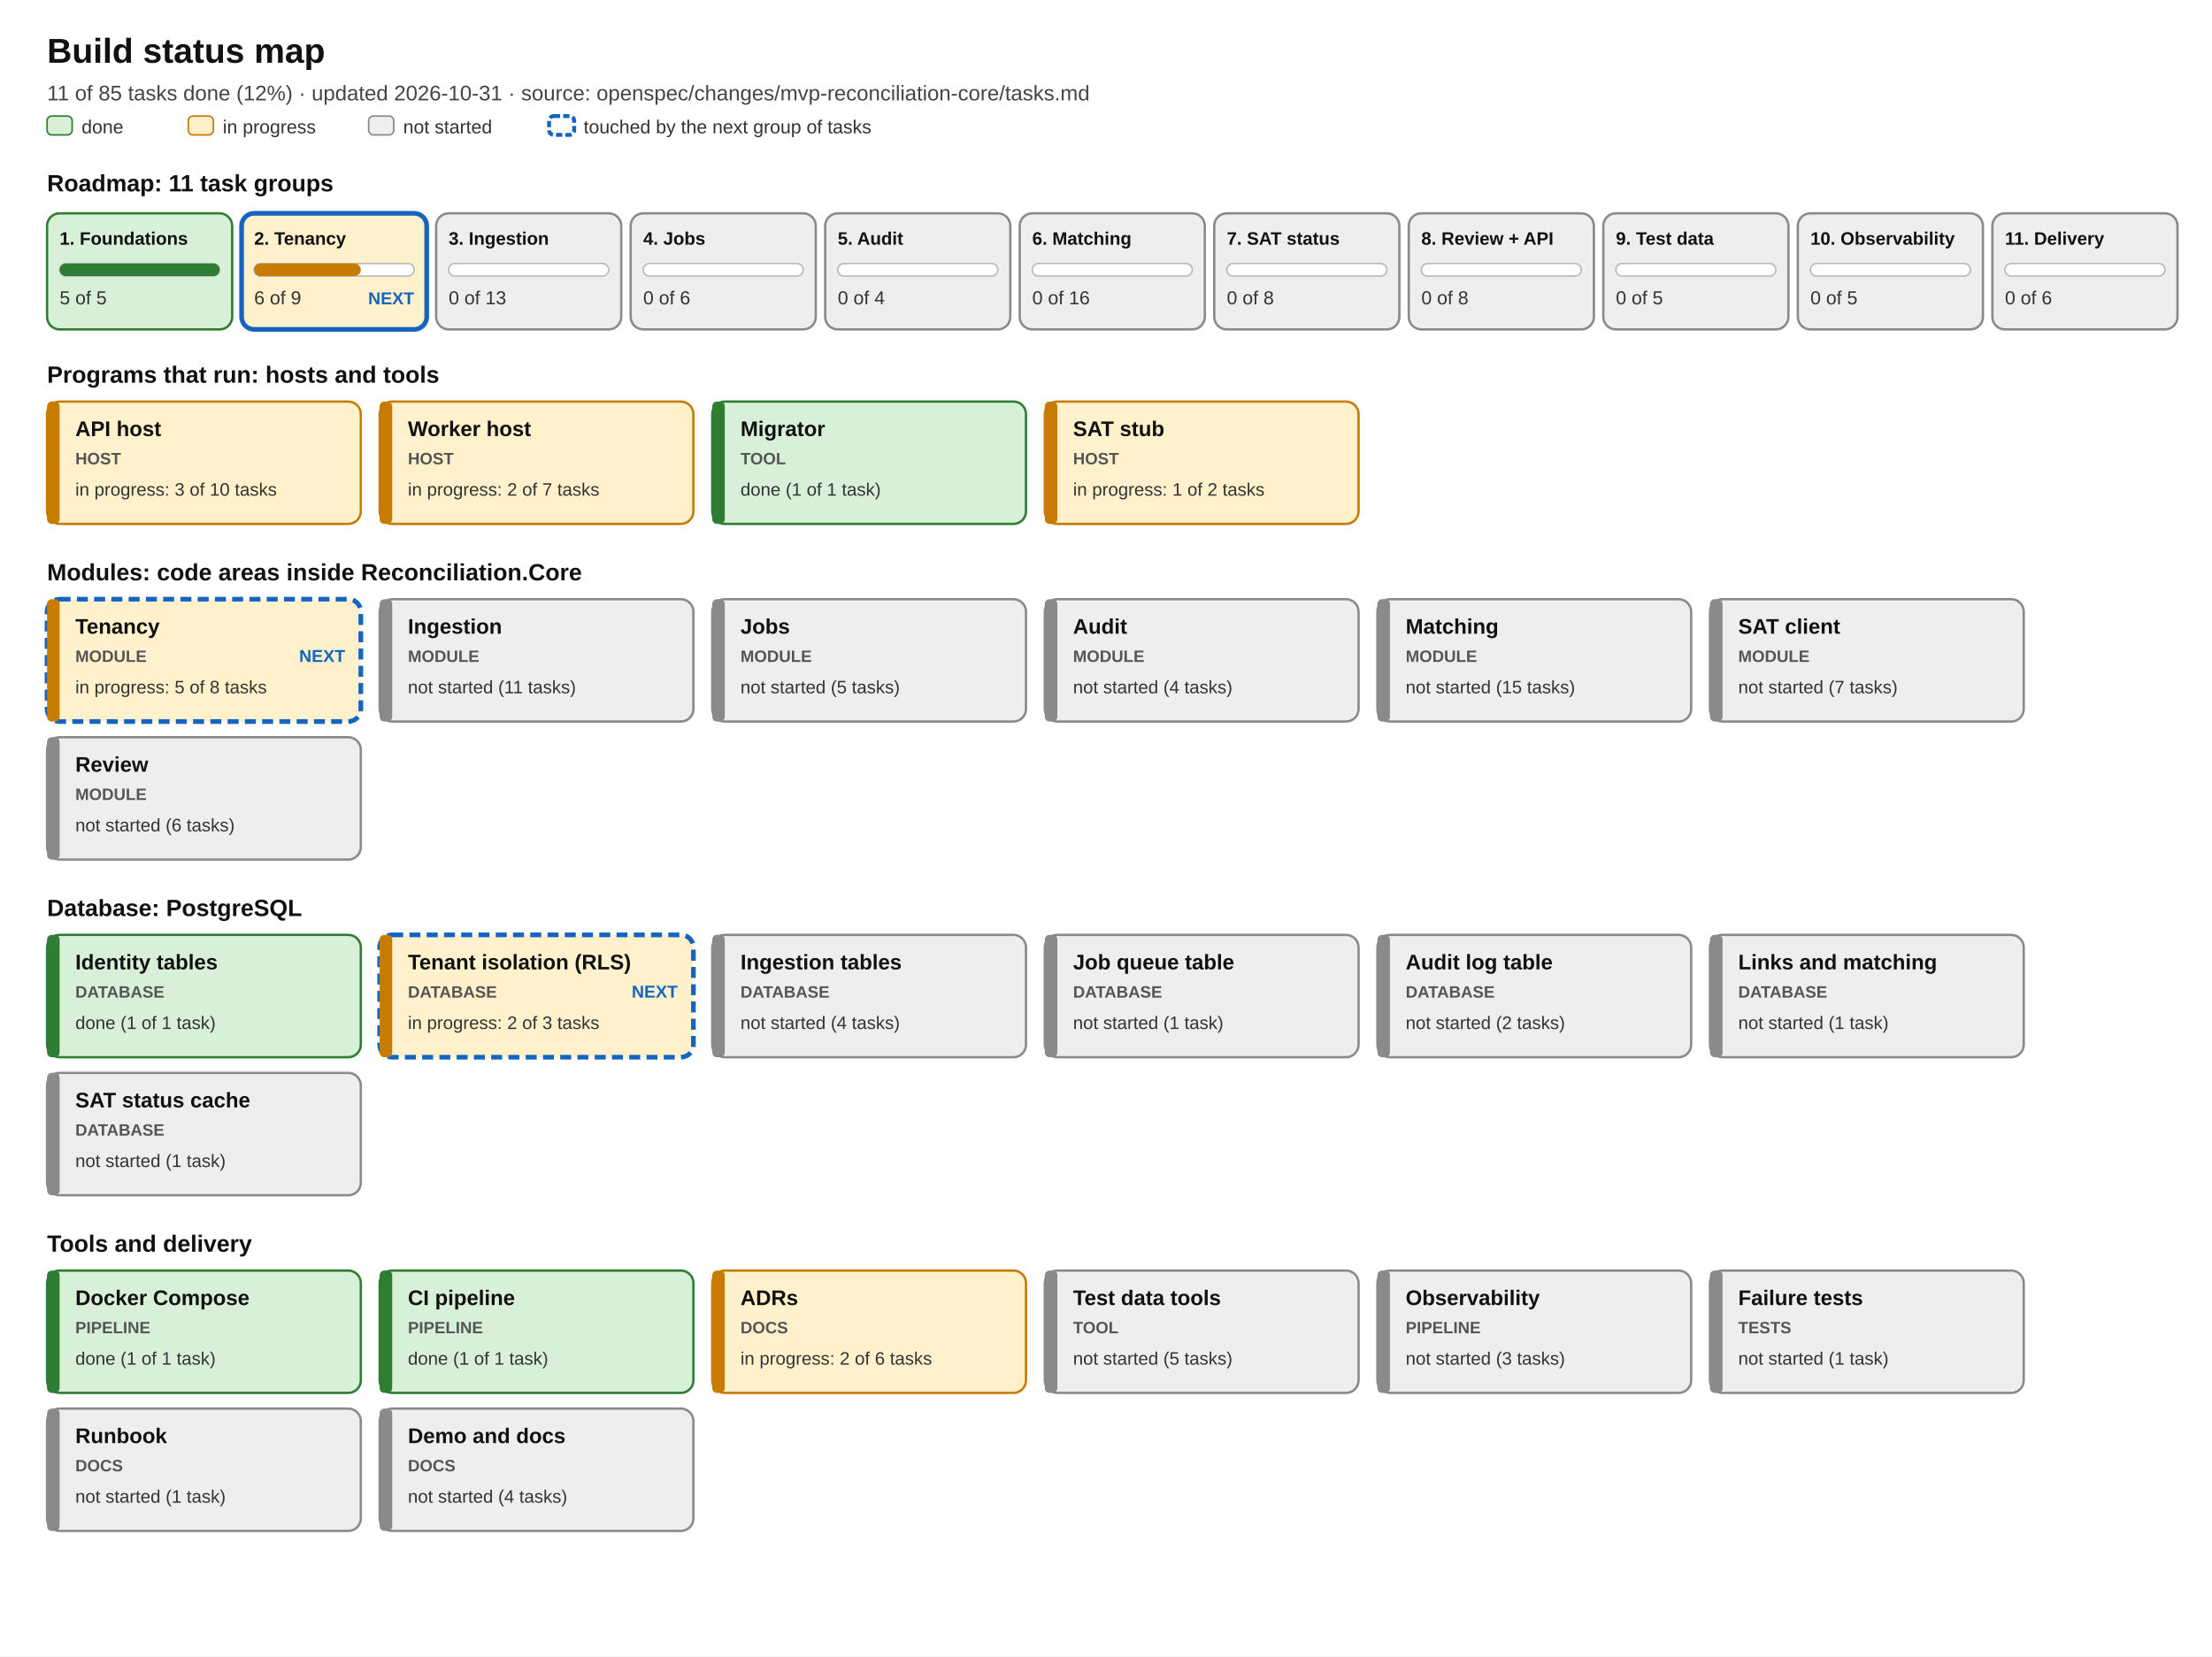
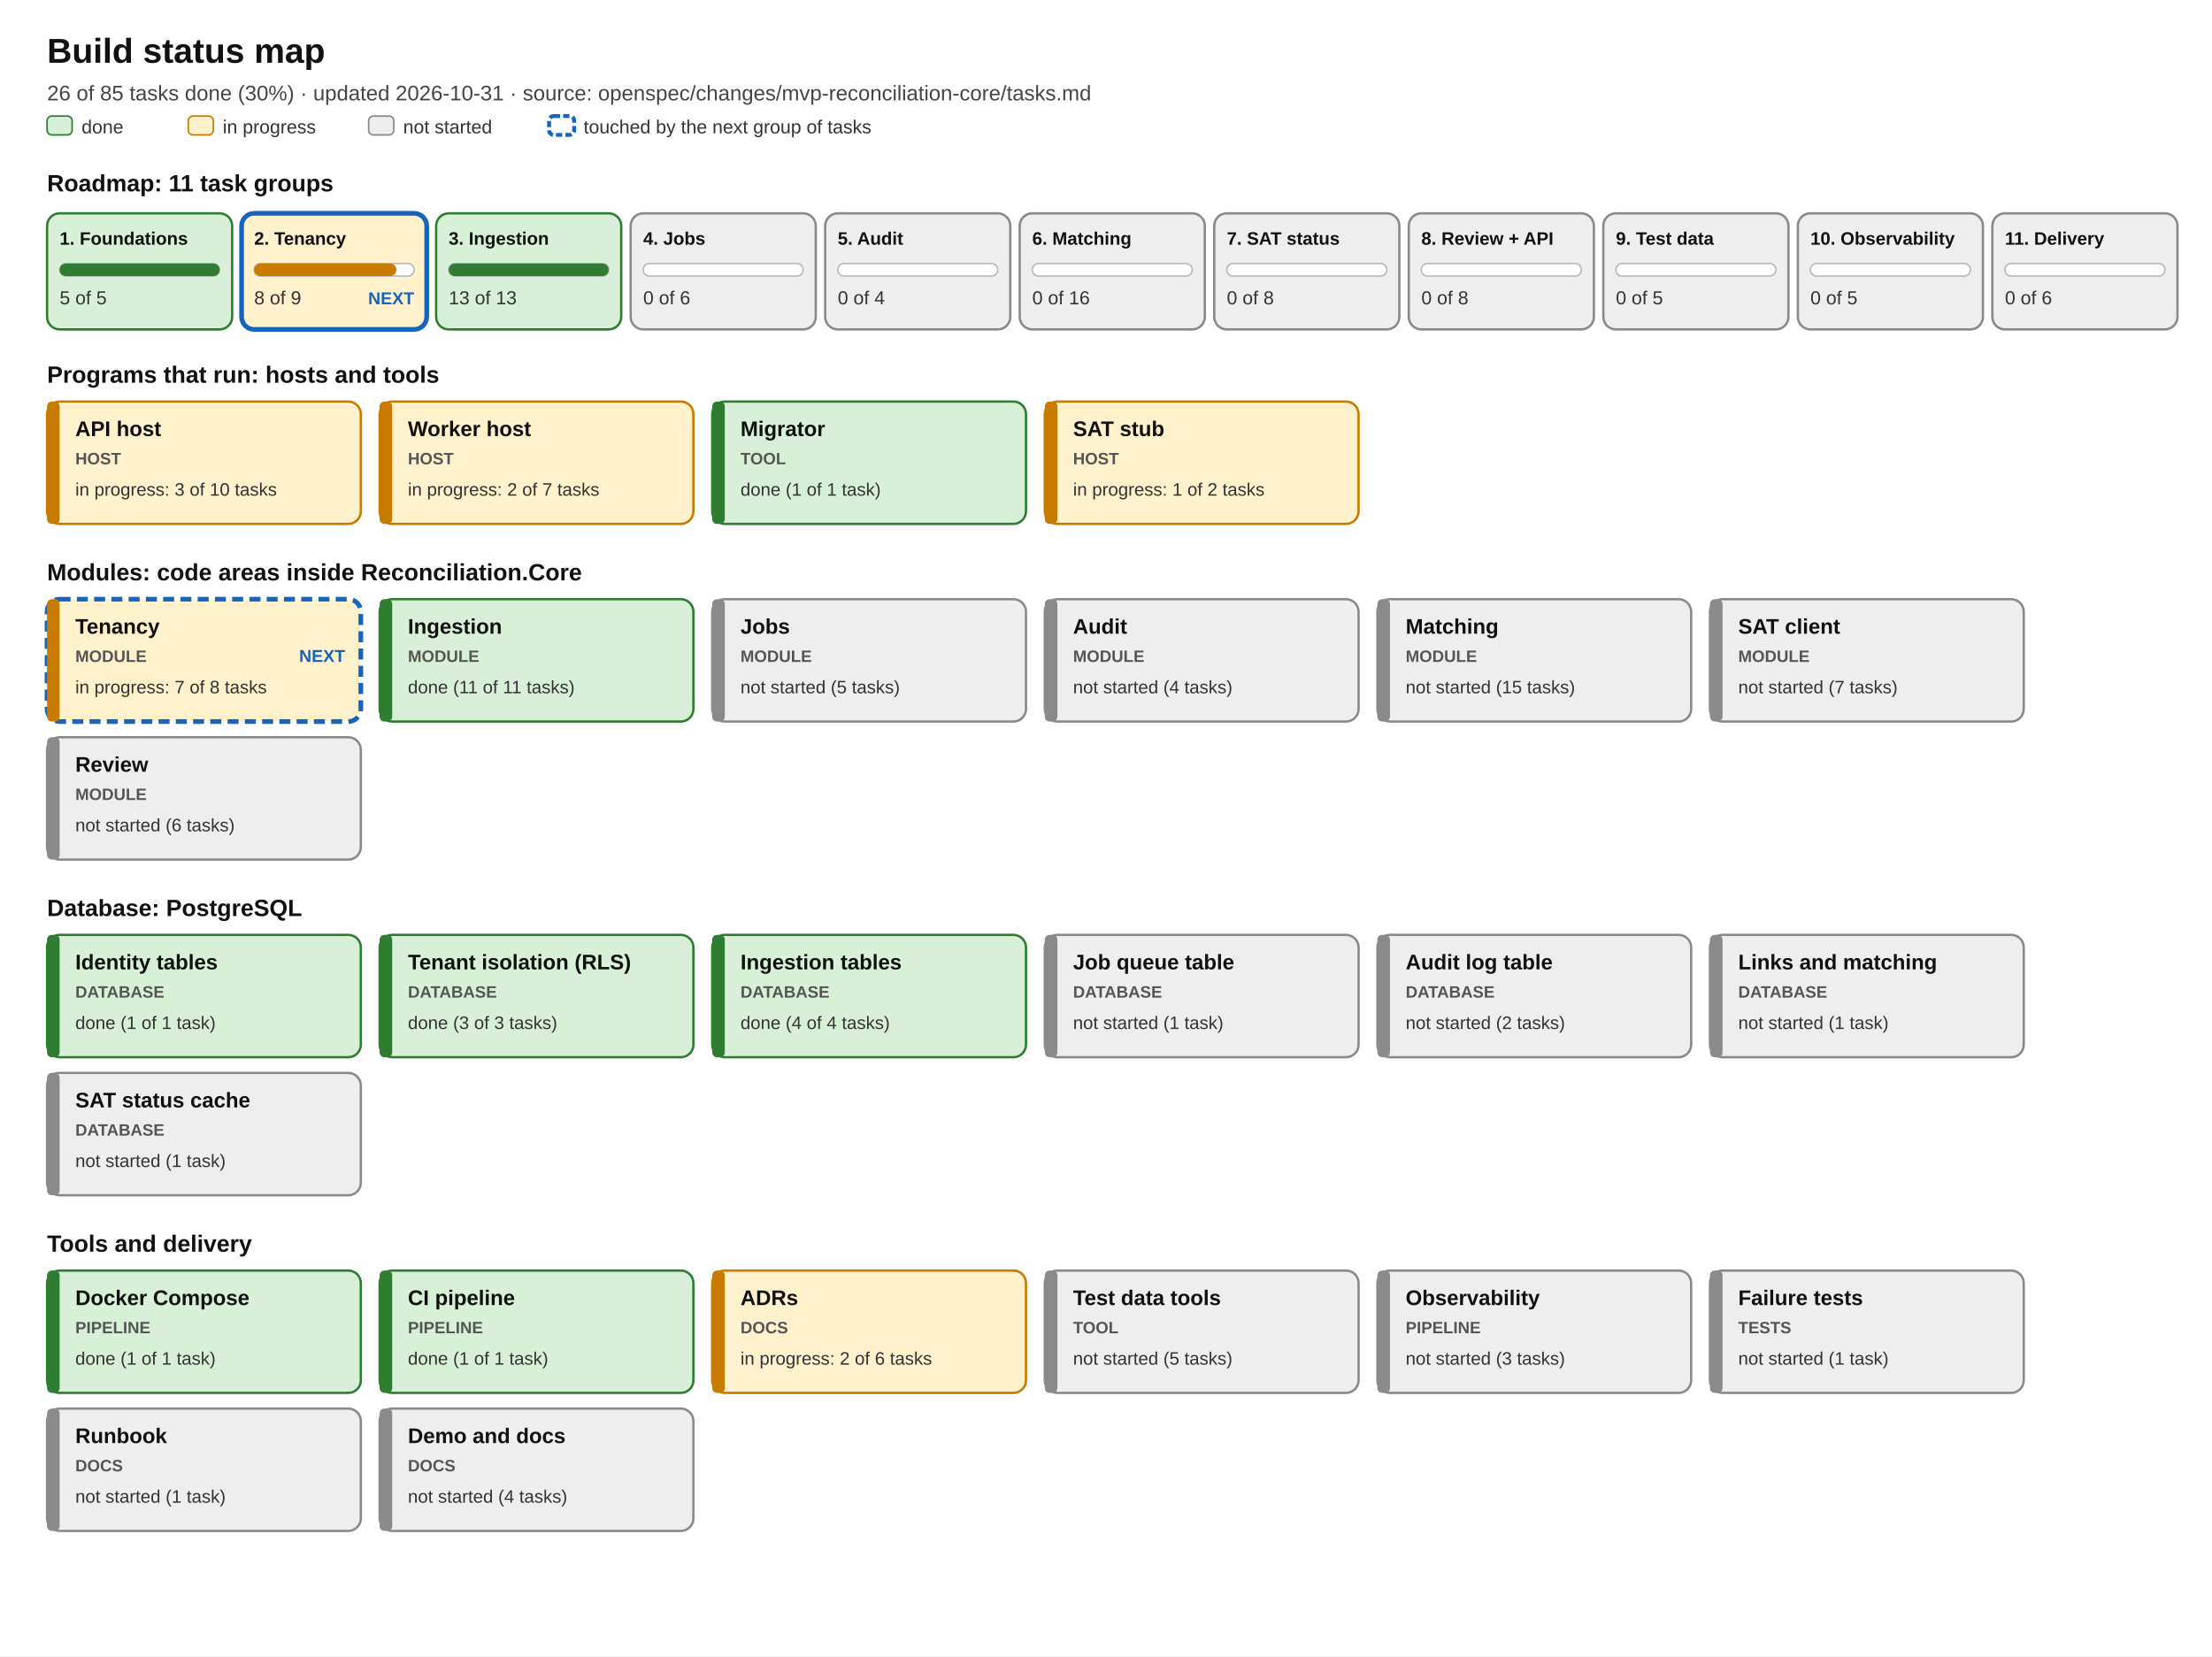
<svg xmlns="http://www.w3.org/2000/svg" width="1410" height="1056" viewBox="0 0 1410 1056" font-family="Liberation Sans, Arial, sans-serif">
  <rect width="1410" height="1056" fill="#fff" />
  <text x="30" y="40" font-size="22" font-weight="bold" fill="#111">Build status map</text>
-   <text x="30" y="64" font-size="13.5" fill="#444">11 of 85 tasks done (12%) · updated 2026-10-31 · source: openspec/changes/mvp-reconciliation-core/tasks.md</text>
+   <text x="30" y="64" font-size="13.5" fill="#444">26 of 85 tasks done (30%) · updated 2026-10-31 · source: openspec/changes/mvp-reconciliation-core/tasks.md</text>
  <rect x="30" y="74" width="16" height="12" rx="3" fill="#d8f0d8" stroke="#2e7d32" />
  <text x="52" y="85" font-size="12" fill="#333">done</text>
  <rect x="120" y="74" width="16" height="12" rx="3" fill="#fff1cc" stroke="#c77c00" />
  <text x="142" y="85" font-size="12" fill="#333">in progress</text>
  <rect x="235" y="74" width="16" height="12" rx="3" fill="#eeeeee" stroke="#8a8a8a" />
  <text x="257" y="85" font-size="12" fill="#333">not started</text>
  <rect x="350" y="74" width="16" height="12" rx="3" fill="#fff" stroke="#1565c0" stroke-width="2.5" stroke-dasharray="4 2" />
  <text x="372" y="85" font-size="12" fill="#333">touched by the next group of tasks</text>
  <text x="30" y="122" font-size="15" font-weight="bold" fill="#111">Roadmap: 11 task groups</text>
  <rect x="30" y="136" width="118" height="74" rx="8" fill="#d8f0d8" stroke-width="1.5" stroke="#2e7d32" />
  <text x="38" y="156" font-size="11.5" font-weight="bold" fill="#111">1. Foundations</text>
  <rect x="38" y="168" width="102" height="8" rx="4" fill="#ffffff" stroke="#bbb" />
  <rect x="38" y="168" width="102.0" height="8" rx="4" fill="#2e7d32" />
  <text x="38" y="194" font-size="12" fill="#333">5 of 5</text>
  <rect x="154" y="136" width="118" height="74" rx="8" fill="#fff1cc" stroke-width="3" stroke="#1565c0" />
  <text x="162" y="156" font-size="11.5" font-weight="bold" fill="#111">2. Tenancy</text>
  <rect x="162" y="168" width="102" height="8" rx="4" fill="#ffffff" stroke="#bbb" />
-   <rect x="162" y="168" width="68.0" height="8" rx="4" fill="#c77c00" />
-   <text x="162" y="194" font-size="12" fill="#333">6 of 9</text>
+   <rect x="162" y="168" width="90.7" height="8" rx="4" fill="#c77c00" />
+   <text x="162" y="194" font-size="12" fill="#333">8 of 9</text>
  <text x="264" y="194" text-anchor="end" font-size="11" font-weight="bold" fill="#1565c0">NEXT</text>
-   <rect x="278" y="136" width="118" height="74" rx="8" fill="#eeeeee" stroke-width="1.5" stroke="#8a8a8a" />
+   <rect x="278" y="136" width="118" height="74" rx="8" fill="#d8f0d8" stroke-width="1.5" stroke="#2e7d32" />
  <text x="286" y="156" font-size="11.5" font-weight="bold" fill="#111">3. Ingestion</text>
  <rect x="286" y="168" width="102" height="8" rx="4" fill="#ffffff" stroke="#bbb" />
-   <rect x="286" y="168" width="0.0" height="8" rx="4" fill="#8a8a8a" />
-   <text x="286" y="194" font-size="12" fill="#333">0 of 13</text>
+   <rect x="286" y="168" width="102.0" height="8" rx="4" fill="#2e7d32" />
+   <text x="286" y="194" font-size="12" fill="#333">13 of 13</text>
  <rect x="402" y="136" width="118" height="74" rx="8" fill="#eeeeee" stroke-width="1.5" stroke="#8a8a8a" />
  <text x="410" y="156" font-size="11.5" font-weight="bold" fill="#111">4. Jobs</text>
  <rect x="410" y="168" width="102" height="8" rx="4" fill="#ffffff" stroke="#bbb" />
  <rect x="410" y="168" width="0.0" height="8" rx="4" fill="#8a8a8a" />
  <text x="410" y="194" font-size="12" fill="#333">0 of 6</text>
  <rect x="526" y="136" width="118" height="74" rx="8" fill="#eeeeee" stroke-width="1.5" stroke="#8a8a8a" />
  <text x="534" y="156" font-size="11.5" font-weight="bold" fill="#111">5. Audit</text>
  <rect x="534" y="168" width="102" height="8" rx="4" fill="#ffffff" stroke="#bbb" />
  <rect x="534" y="168" width="0.0" height="8" rx="4" fill="#8a8a8a" />
  <text x="534" y="194" font-size="12" fill="#333">0 of 4</text>
  <rect x="650" y="136" width="118" height="74" rx="8" fill="#eeeeee" stroke-width="1.5" stroke="#8a8a8a" />
  <text x="658" y="156" font-size="11.5" font-weight="bold" fill="#111">6. Matching</text>
  <rect x="658" y="168" width="102" height="8" rx="4" fill="#ffffff" stroke="#bbb" />
  <rect x="658" y="168" width="0.0" height="8" rx="4" fill="#8a8a8a" />
  <text x="658" y="194" font-size="12" fill="#333">0 of 16</text>
  <rect x="774" y="136" width="118" height="74" rx="8" fill="#eeeeee" stroke-width="1.5" stroke="#8a8a8a" />
  <text x="782" y="156" font-size="11.5" font-weight="bold" fill="#111">7. SAT status</text>
  <rect x="782" y="168" width="102" height="8" rx="4" fill="#ffffff" stroke="#bbb" />
  <rect x="782" y="168" width="0.0" height="8" rx="4" fill="#8a8a8a" />
  <text x="782" y="194" font-size="12" fill="#333">0 of 8</text>
  <rect x="898" y="136" width="118" height="74" rx="8" fill="#eeeeee" stroke-width="1.5" stroke="#8a8a8a" />
  <text x="906" y="156" font-size="11.5" font-weight="bold" fill="#111">8. Review + API</text>
  <rect x="906" y="168" width="102" height="8" rx="4" fill="#ffffff" stroke="#bbb" />
  <rect x="906" y="168" width="0.0" height="8" rx="4" fill="#8a8a8a" />
  <text x="906" y="194" font-size="12" fill="#333">0 of 8</text>
  <rect x="1022" y="136" width="118" height="74" rx="8" fill="#eeeeee" stroke-width="1.5" stroke="#8a8a8a" />
  <text x="1030" y="156" font-size="11.5" font-weight="bold" fill="#111">9. Test data</text>
  <rect x="1030" y="168" width="102" height="8" rx="4" fill="#ffffff" stroke="#bbb" />
  <rect x="1030" y="168" width="0.0" height="8" rx="4" fill="#8a8a8a" />
  <text x="1030" y="194" font-size="12" fill="#333">0 of 5</text>
  <rect x="1146" y="136" width="118" height="74" rx="8" fill="#eeeeee" stroke-width="1.5" stroke="#8a8a8a" />
  <text x="1154" y="156" font-size="11.5" font-weight="bold" fill="#111">10. Observability</text>
  <rect x="1154" y="168" width="102" height="8" rx="4" fill="#ffffff" stroke="#bbb" />
  <rect x="1154" y="168" width="0.0" height="8" rx="4" fill="#8a8a8a" />
  <text x="1154" y="194" font-size="12" fill="#333">0 of 5</text>
  <rect x="1270" y="136" width="118" height="74" rx="8" fill="#eeeeee" stroke-width="1.5" stroke="#8a8a8a" />
  <text x="1278" y="156" font-size="11.5" font-weight="bold" fill="#111">11. Delivery</text>
  <rect x="1278" y="168" width="102" height="8" rx="4" fill="#ffffff" stroke="#bbb" />
  <rect x="1278" y="168" width="0.0" height="8" rx="4" fill="#8a8a8a" />
  <text x="1278" y="194" font-size="12" fill="#333">0 of 6</text>
  <text x="30" y="244" font-size="15" font-weight="bold" fill="#111">Programs that run: hosts and tools</text>
  <rect x="30" y="256" width="200" height="78" rx="8" fill="#fff1cc" stroke="#c77c00" stroke-width="1.5" />
  <rect x="30" y="256" width="8" height="78" rx="3" fill="#c77c00" />
  <text x="48" y="278" font-size="13.5" font-weight="bold" fill="#111">API host</text>
  <text x="48" y="296" font-size="10.5" font-weight="bold" fill="#555">HOST</text>
  <text x="48" y="316" font-size="11.5" fill="#333">in progress: 3 of 10 tasks</text>
  <rect x="242" y="256" width="200" height="78" rx="8" fill="#fff1cc" stroke="#c77c00" stroke-width="1.5" />
  <rect x="242" y="256" width="8" height="78" rx="3" fill="#c77c00" />
  <text x="260" y="278" font-size="13.5" font-weight="bold" fill="#111">Worker host</text>
  <text x="260" y="296" font-size="10.5" font-weight="bold" fill="#555">HOST</text>
  <text x="260" y="316" font-size="11.5" fill="#333">in progress: 2 of 7 tasks</text>
  <rect x="454" y="256" width="200" height="78" rx="8" fill="#d8f0d8" stroke="#2e7d32" stroke-width="1.5" />
  <rect x="454" y="256" width="8" height="78" rx="3" fill="#2e7d32" />
  <text x="472" y="278" font-size="13.5" font-weight="bold" fill="#111">Migrator</text>
  <text x="472" y="296" font-size="10.5" font-weight="bold" fill="#555">TOOL</text>
  <text x="472" y="316" font-size="11.5" fill="#333">done (1 of 1 task)</text>
  <rect x="666" y="256" width="200" height="78" rx="8" fill="#fff1cc" stroke="#c77c00" stroke-width="1.5" />
  <rect x="666" y="256" width="8" height="78" rx="3" fill="#c77c00" />
  <text x="684" y="278" font-size="13.5" font-weight="bold" fill="#111">SAT stub</text>
  <text x="684" y="296" font-size="10.5" font-weight="bold" fill="#555">HOST</text>
  <text x="684" y="316" font-size="11.5" fill="#333">in progress: 1 of 2 tasks</text>
  <text x="30" y="370" font-size="15" font-weight="bold" fill="#111">Modules: code areas inside Reconciliation.Core</text>
  <rect x="30" y="382" width="200" height="78" rx="8" fill="#fff1cc" stroke="#1565c0" stroke-width="3" stroke-dasharray="7 4" />
  <rect x="30" y="382" width="8" height="78" rx="3" fill="#c77c00" />
  <text x="48" y="404" font-size="13.5" font-weight="bold" fill="#111">Tenancy</text>
  <text x="48" y="422" font-size="10.5" font-weight="bold" fill="#555">MODULE</text>
-   <text x="48" y="442" font-size="11.5" fill="#333">in progress: 5 of 8 tasks</text>
+   <text x="48" y="442" font-size="11.5" fill="#333">in progress: 7 of 8 tasks</text>
  <text x="220" y="422" text-anchor="end" font-size="11" font-weight="bold" fill="#1565c0">NEXT</text>
-   <rect x="242" y="382" width="200" height="78" rx="8" fill="#eeeeee" stroke="#8a8a8a" stroke-width="1.5" />
-   <rect x="242" y="382" width="8" height="78" rx="3" fill="#8a8a8a" />
+   <rect x="242" y="382" width="200" height="78" rx="8" fill="#d8f0d8" stroke="#2e7d32" stroke-width="1.5" />
+   <rect x="242" y="382" width="8" height="78" rx="3" fill="#2e7d32" />
  <text x="260" y="404" font-size="13.5" font-weight="bold" fill="#111">Ingestion</text>
  <text x="260" y="422" font-size="10.5" font-weight="bold" fill="#555">MODULE</text>
-   <text x="260" y="442" font-size="11.5" fill="#333">not started (11 tasks)</text>
+   <text x="260" y="442" font-size="11.5" fill="#333">done (11 of 11 tasks)</text>
  <rect x="454" y="382" width="200" height="78" rx="8" fill="#eeeeee" stroke="#8a8a8a" stroke-width="1.5" />
  <rect x="454" y="382" width="8" height="78" rx="3" fill="#8a8a8a" />
  <text x="472" y="404" font-size="13.5" font-weight="bold" fill="#111">Jobs</text>
  <text x="472" y="422" font-size="10.5" font-weight="bold" fill="#555">MODULE</text>
  <text x="472" y="442" font-size="11.5" fill="#333">not started (5 tasks)</text>
  <rect x="666" y="382" width="200" height="78" rx="8" fill="#eeeeee" stroke="#8a8a8a" stroke-width="1.5" />
  <rect x="666" y="382" width="8" height="78" rx="3" fill="#8a8a8a" />
  <text x="684" y="404" font-size="13.5" font-weight="bold" fill="#111">Audit</text>
  <text x="684" y="422" font-size="10.5" font-weight="bold" fill="#555">MODULE</text>
  <text x="684" y="442" font-size="11.5" fill="#333">not started (4 tasks)</text>
  <rect x="878" y="382" width="200" height="78" rx="8" fill="#eeeeee" stroke="#8a8a8a" stroke-width="1.5" />
  <rect x="878" y="382" width="8" height="78" rx="3" fill="#8a8a8a" />
  <text x="896" y="404" font-size="13.5" font-weight="bold" fill="#111">Matching</text>
  <text x="896" y="422" font-size="10.5" font-weight="bold" fill="#555">MODULE</text>
  <text x="896" y="442" font-size="11.5" fill="#333">not started (15 tasks)</text>
  <rect x="1090" y="382" width="200" height="78" rx="8" fill="#eeeeee" stroke="#8a8a8a" stroke-width="1.5" />
  <rect x="1090" y="382" width="8" height="78" rx="3" fill="#8a8a8a" />
  <text x="1108" y="404" font-size="13.5" font-weight="bold" fill="#111">SAT client</text>
  <text x="1108" y="422" font-size="10.5" font-weight="bold" fill="#555">MODULE</text>
  <text x="1108" y="442" font-size="11.5" fill="#333">not started (7 tasks)</text>
  <rect x="30" y="470" width="200" height="78" rx="8" fill="#eeeeee" stroke="#8a8a8a" stroke-width="1.5" />
  <rect x="30" y="470" width="8" height="78" rx="3" fill="#8a8a8a" />
  <text x="48" y="492" font-size="13.5" font-weight="bold" fill="#111">Review</text>
  <text x="48" y="510" font-size="10.5" font-weight="bold" fill="#555">MODULE</text>
  <text x="48" y="530" font-size="11.5" fill="#333">not started (6 tasks)</text>
  <text x="30" y="584" font-size="15" font-weight="bold" fill="#111">Database: PostgreSQL</text>
  <rect x="30" y="596" width="200" height="78" rx="8" fill="#d8f0d8" stroke="#2e7d32" stroke-width="1.5" />
  <rect x="30" y="596" width="8" height="78" rx="3" fill="#2e7d32" />
  <text x="48" y="618" font-size="13.5" font-weight="bold" fill="#111">Identity tables</text>
  <text x="48" y="636" font-size="10.5" font-weight="bold" fill="#555">DATABASE</text>
  <text x="48" y="656" font-size="11.5" fill="#333">done (1 of 1 task)</text>
-   <rect x="242" y="596" width="200" height="78" rx="8" fill="#fff1cc" stroke="#1565c0" stroke-width="3" stroke-dasharray="7 4" />
-   <rect x="242" y="596" width="8" height="78" rx="3" fill="#c77c00" />
+   <rect x="242" y="596" width="200" height="78" rx="8" fill="#d8f0d8" stroke="#2e7d32" stroke-width="1.5" />
+   <rect x="242" y="596" width="8" height="78" rx="3" fill="#2e7d32" />
  <text x="260" y="618" font-size="13.5" font-weight="bold" fill="#111">Tenant isolation (RLS)</text>
  <text x="260" y="636" font-size="10.5" font-weight="bold" fill="#555">DATABASE</text>
-   <text x="260" y="656" font-size="11.5" fill="#333">in progress: 2 of 3 tasks</text>
-   <text x="432" y="636" text-anchor="end" font-size="11" font-weight="bold" fill="#1565c0">NEXT</text>
-   <rect x="454" y="596" width="200" height="78" rx="8" fill="#eeeeee" stroke="#8a8a8a" stroke-width="1.5" />
-   <rect x="454" y="596" width="8" height="78" rx="3" fill="#8a8a8a" />
+   <text x="260" y="656" font-size="11.5" fill="#333">done (3 of 3 tasks)</text>
+   <rect x="454" y="596" width="200" height="78" rx="8" fill="#d8f0d8" stroke="#2e7d32" stroke-width="1.5" />
+   <rect x="454" y="596" width="8" height="78" rx="3" fill="#2e7d32" />
  <text x="472" y="618" font-size="13.5" font-weight="bold" fill="#111">Ingestion tables</text>
  <text x="472" y="636" font-size="10.5" font-weight="bold" fill="#555">DATABASE</text>
-   <text x="472" y="656" font-size="11.5" fill="#333">not started (4 tasks)</text>
+   <text x="472" y="656" font-size="11.5" fill="#333">done (4 of 4 tasks)</text>
  <rect x="666" y="596" width="200" height="78" rx="8" fill="#eeeeee" stroke="#8a8a8a" stroke-width="1.5" />
  <rect x="666" y="596" width="8" height="78" rx="3" fill="#8a8a8a" />
  <text x="684" y="618" font-size="13.5" font-weight="bold" fill="#111">Job queue table</text>
  <text x="684" y="636" font-size="10.5" font-weight="bold" fill="#555">DATABASE</text>
  <text x="684" y="656" font-size="11.5" fill="#333">not started (1 task)</text>
  <rect x="878" y="596" width="200" height="78" rx="8" fill="#eeeeee" stroke="#8a8a8a" stroke-width="1.5" />
  <rect x="878" y="596" width="8" height="78" rx="3" fill="#8a8a8a" />
  <text x="896" y="618" font-size="13.5" font-weight="bold" fill="#111">Audit log table</text>
  <text x="896" y="636" font-size="10.5" font-weight="bold" fill="#555">DATABASE</text>
  <text x="896" y="656" font-size="11.5" fill="#333">not started (2 tasks)</text>
  <rect x="1090" y="596" width="200" height="78" rx="8" fill="#eeeeee" stroke="#8a8a8a" stroke-width="1.5" />
  <rect x="1090" y="596" width="8" height="78" rx="3" fill="#8a8a8a" />
  <text x="1108" y="618" font-size="13.5" font-weight="bold" fill="#111">Links and matching</text>
  <text x="1108" y="636" font-size="10.5" font-weight="bold" fill="#555">DATABASE</text>
  <text x="1108" y="656" font-size="11.5" fill="#333">not started (1 task)</text>
  <rect x="30" y="684" width="200" height="78" rx="8" fill="#eeeeee" stroke="#8a8a8a" stroke-width="1.5" />
  <rect x="30" y="684" width="8" height="78" rx="3" fill="#8a8a8a" />
  <text x="48" y="706" font-size="13.5" font-weight="bold" fill="#111">SAT status cache</text>
  <text x="48" y="724" font-size="10.5" font-weight="bold" fill="#555">DATABASE</text>
  <text x="48" y="744" font-size="11.5" fill="#333">not started (1 task)</text>
  <text x="30" y="798" font-size="15" font-weight="bold" fill="#111">Tools and delivery</text>
  <rect x="30" y="810" width="200" height="78" rx="8" fill="#d8f0d8" stroke="#2e7d32" stroke-width="1.5" />
  <rect x="30" y="810" width="8" height="78" rx="3" fill="#2e7d32" />
  <text x="48" y="832" font-size="13.5" font-weight="bold" fill="#111">Docker Compose</text>
  <text x="48" y="850" font-size="10.5" font-weight="bold" fill="#555">PIPELINE</text>
  <text x="48" y="870" font-size="11.5" fill="#333">done (1 of 1 task)</text>
  <rect x="242" y="810" width="200" height="78" rx="8" fill="#d8f0d8" stroke="#2e7d32" stroke-width="1.5" />
  <rect x="242" y="810" width="8" height="78" rx="3" fill="#2e7d32" />
  <text x="260" y="832" font-size="13.5" font-weight="bold" fill="#111">CI pipeline</text>
  <text x="260" y="850" font-size="10.5" font-weight="bold" fill="#555">PIPELINE</text>
  <text x="260" y="870" font-size="11.5" fill="#333">done (1 of 1 task)</text>
  <rect x="454" y="810" width="200" height="78" rx="8" fill="#fff1cc" stroke="#c77c00" stroke-width="1.5" />
  <rect x="454" y="810" width="8" height="78" rx="3" fill="#c77c00" />
  <text x="472" y="832" font-size="13.5" font-weight="bold" fill="#111">ADRs</text>
  <text x="472" y="850" font-size="10.5" font-weight="bold" fill="#555">DOCS</text>
  <text x="472" y="870" font-size="11.5" fill="#333">in progress: 2 of 6 tasks</text>
  <rect x="666" y="810" width="200" height="78" rx="8" fill="#eeeeee" stroke="#8a8a8a" stroke-width="1.5" />
  <rect x="666" y="810" width="8" height="78" rx="3" fill="#8a8a8a" />
  <text x="684" y="832" font-size="13.5" font-weight="bold" fill="#111">Test data tools</text>
  <text x="684" y="850" font-size="10.5" font-weight="bold" fill="#555">TOOL</text>
  <text x="684" y="870" font-size="11.5" fill="#333">not started (5 tasks)</text>
  <rect x="878" y="810" width="200" height="78" rx="8" fill="#eeeeee" stroke="#8a8a8a" stroke-width="1.5" />
  <rect x="878" y="810" width="8" height="78" rx="3" fill="#8a8a8a" />
  <text x="896" y="832" font-size="13.5" font-weight="bold" fill="#111">Observability</text>
  <text x="896" y="850" font-size="10.5" font-weight="bold" fill="#555">PIPELINE</text>
  <text x="896" y="870" font-size="11.5" fill="#333">not started (3 tasks)</text>
  <rect x="1090" y="810" width="200" height="78" rx="8" fill="#eeeeee" stroke="#8a8a8a" stroke-width="1.5" />
  <rect x="1090" y="810" width="8" height="78" rx="3" fill="#8a8a8a" />
  <text x="1108" y="832" font-size="13.5" font-weight="bold" fill="#111">Failure tests</text>
  <text x="1108" y="850" font-size="10.5" font-weight="bold" fill="#555">TESTS</text>
  <text x="1108" y="870" font-size="11.5" fill="#333">not started (1 task)</text>
  <rect x="30" y="898" width="200" height="78" rx="8" fill="#eeeeee" stroke="#8a8a8a" stroke-width="1.5" />
  <rect x="30" y="898" width="8" height="78" rx="3" fill="#8a8a8a" />
  <text x="48" y="920" font-size="13.5" font-weight="bold" fill="#111">Runbook</text>
  <text x="48" y="938" font-size="10.5" font-weight="bold" fill="#555">DOCS</text>
  <text x="48" y="958" font-size="11.5" fill="#333">not started (1 task)</text>
  <rect x="242" y="898" width="200" height="78" rx="8" fill="#eeeeee" stroke="#8a8a8a" stroke-width="1.5" />
  <rect x="242" y="898" width="8" height="78" rx="3" fill="#8a8a8a" />
  <text x="260" y="920" font-size="13.5" font-weight="bold" fill="#111">Demo and docs</text>
  <text x="260" y="938" font-size="10.5" font-weight="bold" fill="#555">DOCS</text>
  <text x="260" y="958" font-size="11.5" fill="#333">not started (4 tasks)</text>
</svg>
